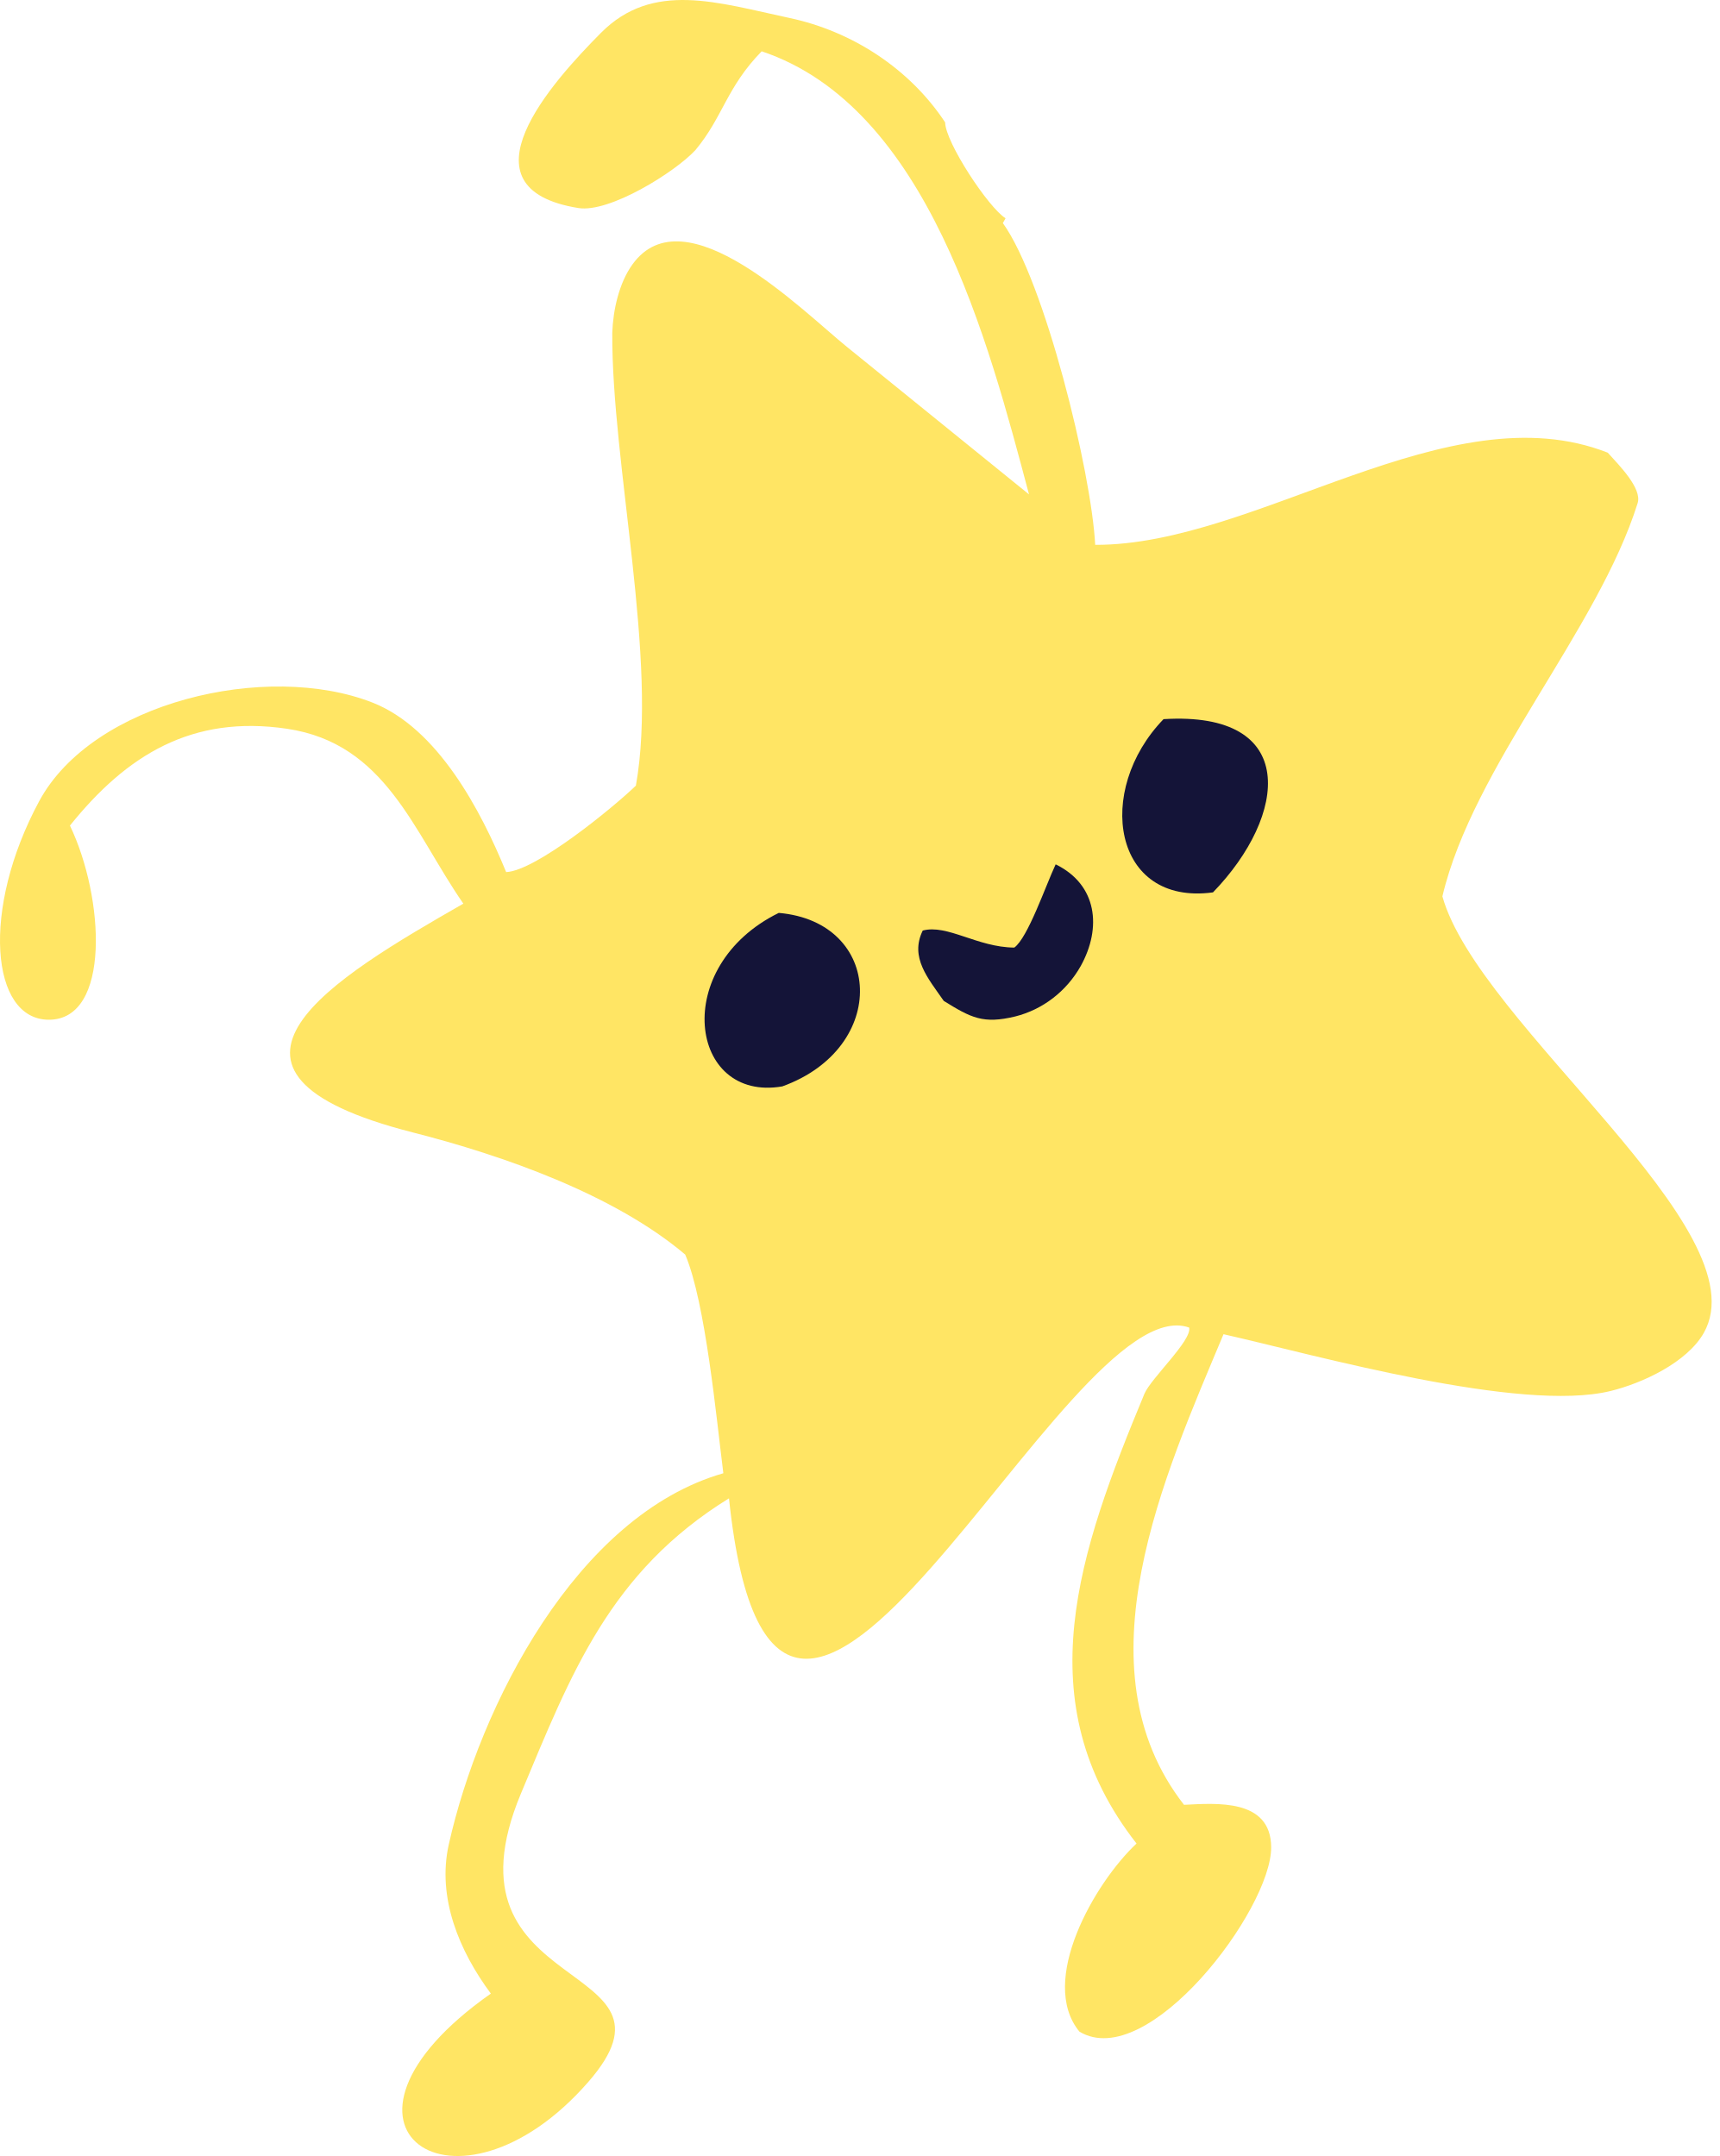
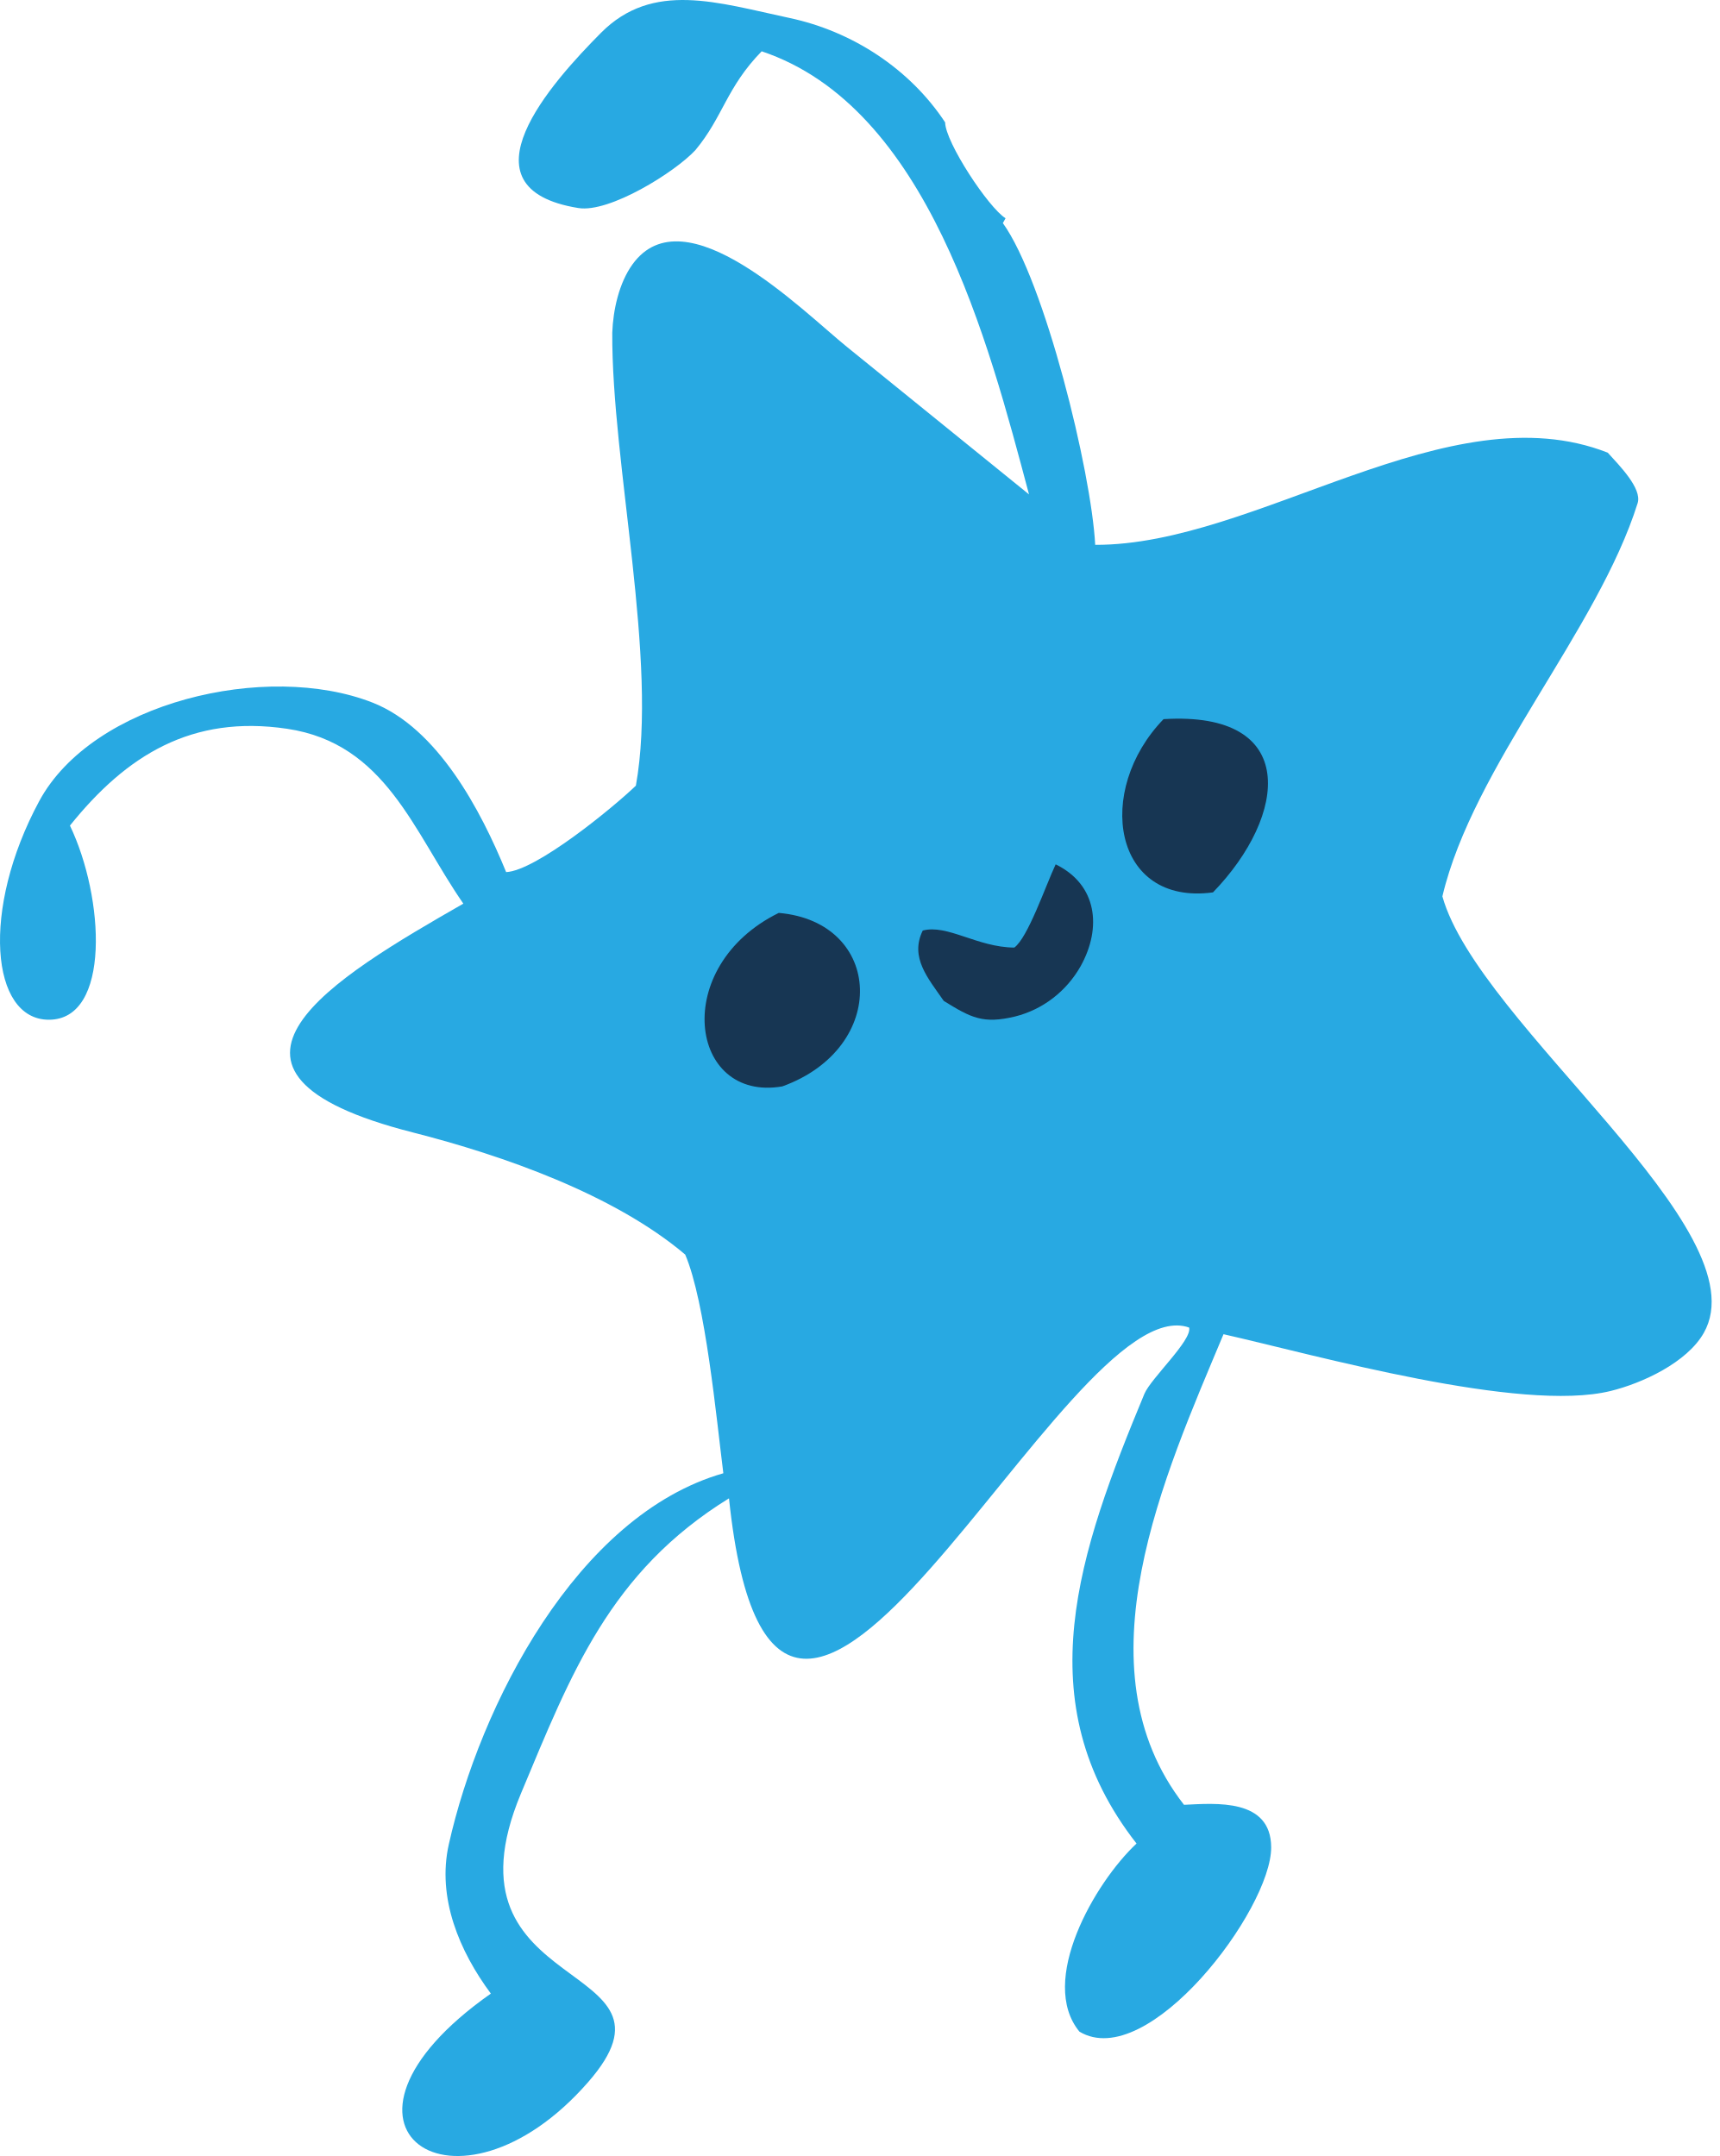
<svg xmlns="http://www.w3.org/2000/svg" width="177" height="222" viewBox="0 0 177 222" fill="none">
-   <path d="M61.855 3.394C67.212 -2.009 73.891 0.281 81.278 1.851C87.738 3.223 93.66 7.085 97.298 12.601C97.318 14.637 101.747 21.375 103.518 22.473L103.24 22.972C107.533 28.941 112.345 48.514 112.747 56.102C129.348 56.157 149.12 40.168 165.511 46.611C166.675 47.898 169.065 50.291 168.589 51.807C164.482 64.891 151.639 78.927 148.488 92.299C152.172 105.484 181.408 126.647 175.397 137.25C173.667 140.302 169.061 142.433 165.797 143.23C156.523 145.496 135.538 139.556 125.956 137.381C119.905 151.85 110.851 171.684 121.889 185.839C125.175 185.681 130.841 185.166 130.862 190.211C130.889 196.619 118.165 213.434 111.123 209.194C106.858 204.002 112.688 193.866 117.002 189.826C105.589 175.229 111.064 159.768 117.809 143.526C118.476 141.921 122.748 137.997 122.415 136.696C109.676 132.156 79.988 201.446 75.046 154.282C62.767 161.871 58.8 172.318 53.636 184.659C44.749 205.896 71.74 201.57 60.545 214.395C46.993 229.921 30.948 219.042 50.531 205.277C47.29 200.909 44.972 195.418 46.2 189.922C49.397 175.618 59.37 156.025 74.465 151.699C73.756 146.076 72.627 134.059 70.539 129.181C63.236 122.998 51.794 118.973 42.499 116.606C17.935 110.352 34.452 100.642 47.699 93.046C42.566 85.644 39.724 76.554 29.557 75.041C19.75 73.581 13.032 77.756 7.2 85.01C10.752 92.414 11.428 105 5.031 105C-0.969 105 -1.969 93.636 4.032 82.5C9.539 72.279 27.457 68.08 38.339 72.341C45.053 74.97 49.505 83.441 52.106 89.799C55.187 89.66 63.112 83.157 65.461 80.899C67.783 68.007 62.955 47.743 63.031 34.259C63.115 31.92 63.722 29.149 65.11 27.224C70.495 19.756 82.59 31.992 87.16 35.695L105.933 50.907C101.741 35.162 95.52 11.014 78.412 5.283C74.779 9.004 74.441 12.03 71.593 15.453C69.491 17.729 62.741 21.936 59.546 21.422C46.942 19.394 56.857 8.434 61.855 3.394Z" fill="#FFE564" />
-   <path d="M80.171 94C90.924 94.931 91.578 107.873 80.537 111.864C70.946 113.527 68.967 99.51 80.171 94Z" fill="#141438" />
-   <path d="M119.783 74.049C133.798 73.187 132.561 83.942 124.872 91.887C114.551 93.286 112.675 81.397 119.783 74.049Z" fill="#141438" />
-   <path d="M108.676 89C112.954 91.085 113.454 95.525 111.247 99.488C109.777 102.085 107.345 103.954 104.512 104.664C101.208 105.461 99.976 104.807 97.155 103.06C95.544 100.732 93.637 98.592 94.993 95.817C97.529 95.144 100.603 97.539 104.417 97.571C105.817 96.561 107.643 91.202 108.676 89Z" fill="#141438" />
+   <path d="M61.855 3.394C67.212 -2.009 73.891 0.281 81.278 1.851C87.738 3.223 93.66 7.085 97.298 12.601C97.318 14.637 101.747 21.375 103.518 22.473L103.24 22.972C107.533 28.941 112.345 48.514 112.747 56.102C129.348 56.157 149.12 40.168 165.511 46.611C166.675 47.898 169.065 50.291 168.589 51.807C164.482 64.891 151.639 78.927 148.488 92.299C152.172 105.484 181.408 126.647 175.397 137.25C173.667 140.302 169.061 142.433 165.797 143.23C156.523 145.496 135.538 139.556 125.956 137.381C119.905 151.85 110.851 171.684 121.889 185.839C125.175 185.681 130.841 185.166 130.862 190.211C130.889 196.619 118.165 213.434 111.123 209.194C106.858 204.002 112.688 193.866 117.002 189.826C105.589 175.229 111.064 159.768 117.809 143.526C118.476 141.921 122.748 137.997 122.415 136.696C109.676 132.156 79.988 201.446 75.046 154.282C62.767 161.871 58.8 172.318 53.636 184.659C44.749 205.896 71.74 201.57 60.545 214.395C46.993 229.921 30.948 219.042 50.531 205.277C47.29 200.909 44.972 195.418 46.2 189.922C49.397 175.618 59.37 156.025 74.465 151.699C73.756 146.076 72.627 134.059 70.539 129.181C63.236 122.998 51.794 118.973 42.499 116.606C17.935 110.352 34.452 100.642 47.699 93.046C42.566 85.644 39.724 76.554 29.557 75.041C19.75 73.581 13.032 77.756 7.2 85.01C10.752 92.414 11.428 105 5.031 105C-0.969 105 -1.969 93.636 4.032 82.5C9.539 72.279 27.457 68.08 38.339 72.341C45.053 74.97 49.505 83.441 52.106 89.799C55.187 89.66 63.112 83.157 65.461 80.899C67.783 68.007 62.955 47.743 63.031 34.259C63.115 31.92 63.722 29.149 65.11 27.224C70.495 19.756 82.59 31.992 87.16 35.695L105.933 50.907C101.741 35.162 95.52 11.014 78.412 5.283C74.779 9.004 74.441 12.03 71.593 15.453C69.491 17.729 62.741 21.936 59.546 21.422C46.942 19.394 56.857 8.434 61.855 3.394Z" fill="#28a9e2" />
+   <path d="M80.171 94C90.924 94.931 91.578 107.873 80.537 111.864C70.946 113.527 68.967 99.51 80.171 94Z" fill="#173653" />
+   <path d="M119.783 74.049C133.798 73.187 132.561 83.942 124.872 91.887C114.551 93.286 112.675 81.397 119.783 74.049Z" fill="#173653" />
+   <path d="M108.676 89C112.954 91.085 113.454 95.525 111.247 99.488C109.777 102.085 107.345 103.954 104.512 104.664C101.208 105.461 99.976 104.807 97.155 103.06C95.544 100.732 93.637 98.592 94.993 95.817C97.529 95.144 100.603 97.539 104.417 97.571C105.817 96.561 107.643 91.202 108.676 89Z" fill="#173653" />
</svg>
